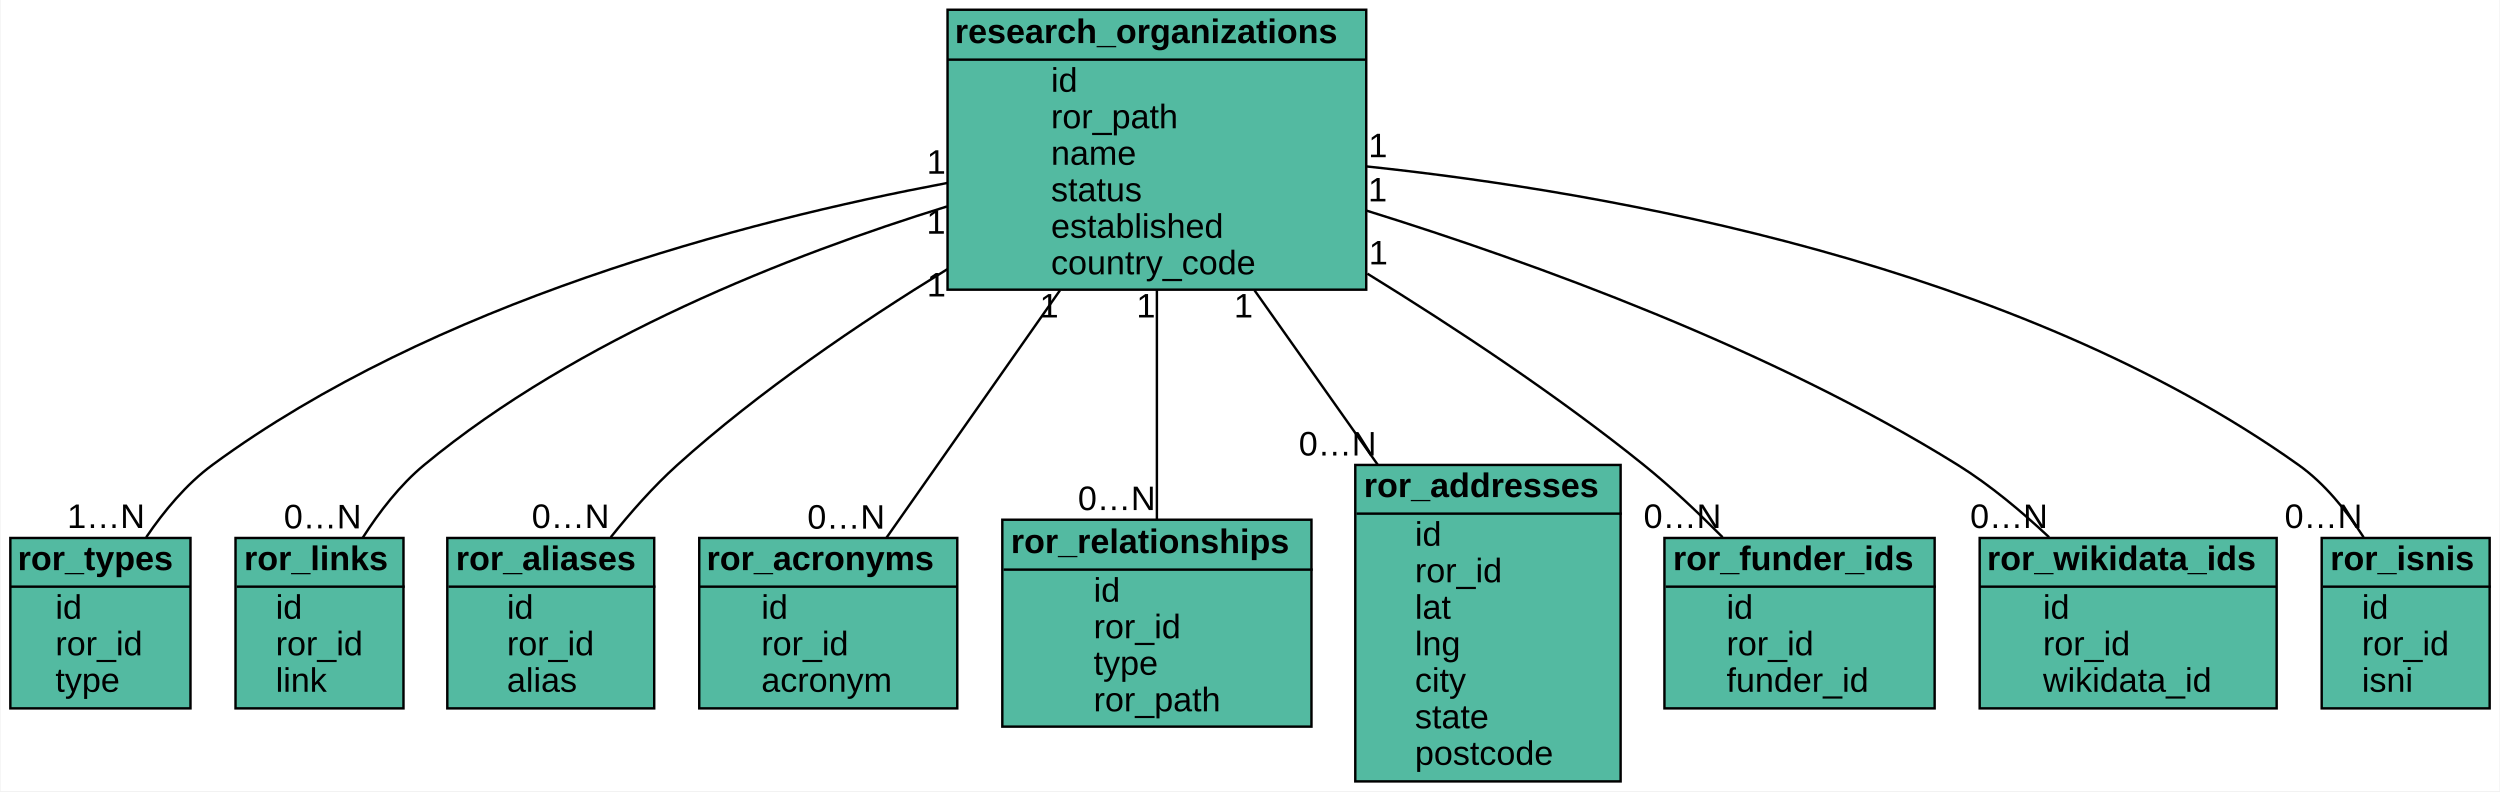
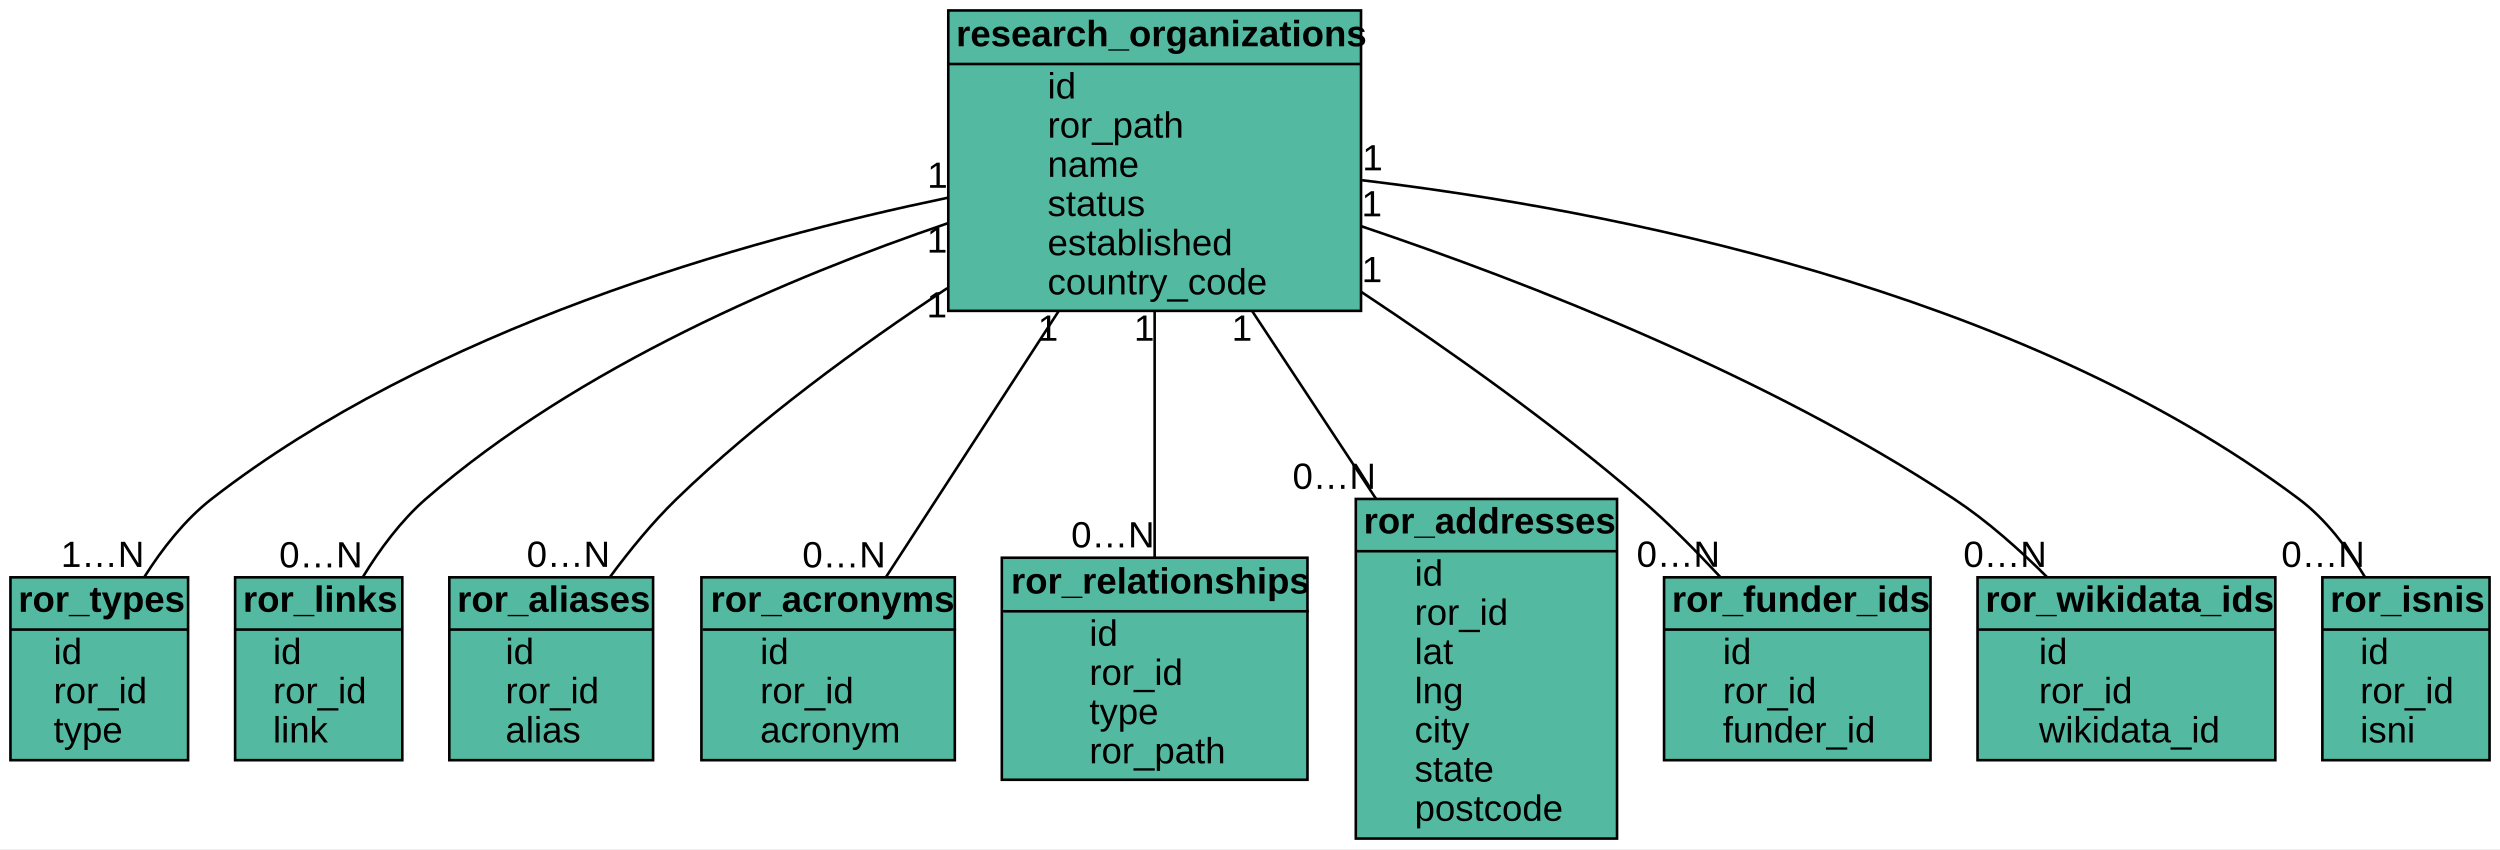
- <svg xmlns="http://www.w3.org/2000/svg" width="1027pt" height="325pt" viewBox="0.00 0.00 1026.50 325.00">
+ <svg xmlns="http://www.w3.org/2000/svg" width="957pt" height="325pt" viewBox="0.00 0.00 957.00 325.00">
  <g id="graph0" class="graph" transform="scale(1 1) rotate(0) translate(4 321)">
-     <polygon fill="white" stroke="none" points="-4,4 -4,-321 1022.5,-321 1022.5,4 -4,4" />
+     <polygon fill="white" stroke="transparent" points="-4,4 -4,-321 953,-321 953,4 -4,4" />
    <g id="node1" class="node">
-       <polygon fill="#53baa1" stroke="none" points="557,-317 385,-317 385,-202 557,-202 557,-317" />
-       <text text-anchor="start" x="388" y="-303.3" font-family="Arial" font-weight="bold" font-size="14.00">research_organizations</text>
-       <text text-anchor="start" x="427.5" y="-283.3" font-family="Arial" font-size="14.00">id</text>
-       <text text-anchor="start" x="427.5" y="-268.3" font-family="Arial" font-size="14.00">ror_path</text>
-       <text text-anchor="start" x="427.5" y="-253.3" font-family="Arial" font-size="14.00">name</text>
-       <text text-anchor="start" x="427.5" y="-238.3" font-family="Arial" font-size="14.00">status</text>
-       <text text-anchor="start" x="427.5" y="-223.3" font-family="Arial" font-size="14.00">established</text>
-       <text text-anchor="start" x="427.5" y="-208.3" font-family="Arial" font-size="14.00">country_code</text>
-       <polygon fill="black" stroke="black" points="385,-296.5 385,-296.5 557,-296.5 557,-296.5 385,-296.5" />
-       <polygon fill="none" stroke="black" points="385,-202 385,-317 557,-317 557,-202 385,-202" />
+       <polygon fill="#53baa1" stroke="transparent" points="517,-317 359,-317 359,-202 517,-202 517,-317" />
+       <text text-anchor="start" x="362" y="-303.3" font-family="Arial" font-weight="bold" font-size="14.00">research_organizations</text>
+       <text text-anchor="start" x="397" y="-283.3" font-family="Arial" font-size="14.00">id</text>
+       <text text-anchor="start" x="397" y="-268.3" font-family="Arial" font-size="14.00">ror_path</text>
+       <text text-anchor="start" x="397" y="-253.3" font-family="Arial" font-size="14.00">name</text>
+       <text text-anchor="start" x="397" y="-238.3" font-family="Arial" font-size="14.00">status</text>
+       <text text-anchor="start" x="397" y="-223.3" font-family="Arial" font-size="14.00">established</text>
+       <text text-anchor="start" x="397" y="-208.3" font-family="Arial" font-size="14.00">country_code</text>
+       <polygon fill="black" stroke="black" points="359,-296.5 359,-296.5 517,-296.5 517,-296.5 359,-296.5" />
+       <polygon fill="none" stroke="black" points="359,-202 359,-317 517,-317 517,-202 359,-202" />
    </g>
    <g id="node2" class="node">
-       <polygon fill="#53baa1" stroke="none" points="74,-100 0,-100 0,-30 74,-30 74,-100" />
+       <polygon fill="#53baa1" stroke="transparent" points="68,-100 0,-100 0,-30 68,-30 68,-100" />
      <text text-anchor="start" x="3" y="-86.8" font-family="Arial" font-weight="bold" font-size="14.00">ror_types</text>
-       <text text-anchor="start" x="18.5" y="-66.8" font-family="Arial" font-size="14.00">id</text>
-       <text text-anchor="start" x="18.5" y="-51.8" font-family="Arial" font-size="14.00">ror_id</text>
-       <text text-anchor="start" x="18.5" y="-36.8" font-family="Arial" font-size="14.00">type</text>
-       <polygon fill="black" stroke="black" points="0,-80 0,-80 74,-80 74,-80 0,-80" />
-       <polygon fill="none" stroke="black" points="0,-30 0,-100 74,-100 74,-30 0,-30" />
+       <text text-anchor="start" x="16.5" y="-66.8" font-family="Arial" font-size="14.00">id</text>
+       <text text-anchor="start" x="16.5" y="-51.8" font-family="Arial" font-size="14.00">ror_id</text>
+       <text text-anchor="start" x="16.5" y="-36.8" font-family="Arial" font-size="14.00">type</text>
+       <polygon fill="black" stroke="black" points="0,-80 0,-80 68,-80 68,-80 0,-80" />
+       <polygon fill="none" stroke="black" points="0,-30 0,-100 68,-100 68,-30 0,-30" />
    </g>
    <g id="edge1" class="edge">
-       <path fill="none" stroke="black" d="M384.863,-245.835C301.172,-230.093 173.776,-196.703 83,-130 72.304,-122.141 63.11,-111.049 55.814,-100.302" />
-       <text text-anchor="middle" x="39.314" y="-104.102" font-family="Arial" font-size="14.00">1…N</text>
-       <text text-anchor="middle" x="380.363" y="-249.635" font-family="Arial" font-size="14.00">1</text>
+       <path fill="none" stroke="black" d="M358.87,-245.32C280.68,-229.07 160.92,-195.21 77,-130 66.75,-122.03 58.09,-110.92 51.29,-100.18" />
+       <text text-anchor="middle" x="35.29" y="-103.98" font-family="Arial" font-size="14.00">1…N</text>
+       <text text-anchor="middle" x="354.87" y="-249.12" font-family="Arial" font-size="14.00">1</text>
    </g>
    <g id="node3" class="node">
-       <polygon fill="#53baa1" stroke="none" points="161.5,-100 92.5,-100 92.5,-30 161.5,-30 161.5,-100" />
-       <text text-anchor="start" x="96" y="-86.8" font-family="Arial" font-weight="bold" font-size="14.00">ror_links</text>
-       <text text-anchor="start" x="109" y="-66.8" font-family="Arial" font-size="14.00">id</text>
-       <text text-anchor="start" x="109" y="-51.8" font-family="Arial" font-size="14.00">ror_id</text>
-       <text text-anchor="start" x="109" y="-36.8" font-family="Arial" font-size="14.00">link</text>
-       <polygon fill="black" stroke="black" points="93,-80 93,-80 162,-80 162,-80 93,-80" />
-       <polygon fill="none" stroke="black" points="92.5,-30 92.5,-100 161.5,-100 161.5,-30 92.5,-30" />
+       <polygon fill="#53baa1" stroke="transparent" points="150,-100 86,-100 86,-30 150,-30 150,-100" />
+       <text text-anchor="start" x="89" y="-86.8" font-family="Arial" font-weight="bold" font-size="14.00">ror_links</text>
+       <text text-anchor="start" x="100.5" y="-66.8" font-family="Arial" font-size="14.00">id</text>
+       <text text-anchor="start" x="100.5" y="-51.8" font-family="Arial" font-size="14.00">ror_id</text>
+       <text text-anchor="start" x="100.5" y="-36.8" font-family="Arial" font-size="14.00">link</text>
+       <polygon fill="black" stroke="black" points="86,-80 86,-80 150,-80 150,-80 86,-80" />
+       <polygon fill="none" stroke="black" points="86,-30 86,-100 150,-100 150,-30 86,-30" />
    </g>
    <g id="edge2" class="edge">
-       <path fill="none" stroke="black" d="M384.767,-236.189C320.393,-216.304 233.034,-182.166 170,-130 160.1,-121.807 151.578,-110.758 144.793,-100.149" />
-       <text text-anchor="middle" x="128.293" y="-103.949" font-family="Arial" font-size="14.00">0…N</text>
-       <text text-anchor="middle" x="380.267" y="-224.989" font-family="Arial" font-size="14.00">1</text>
+       <path fill="none" stroke="black" d="M358.71,-235.51C298.8,-215.14 217.22,-180.69 159,-130 149.45,-121.68 141.29,-110.6 134.83,-100" />
+       <text text-anchor="middle" x="118.83" y="-103.8" font-family="Arial" font-size="14.00">0…N</text>
+       <text text-anchor="middle" x="354.71" y="-224.31" font-family="Arial" font-size="14.00">1</text>
    </g>
    <g id="node4" class="node">
-       <polygon fill="#53baa1" stroke="none" points="264.5,-100 179.5,-100 179.5,-30 264.5,-30 264.5,-100" />
-       <text text-anchor="start" x="183" y="-86.8" font-family="Arial" font-weight="bold" font-size="14.00">ror_aliases</text>
-       <text text-anchor="start" x="204" y="-66.8" font-family="Arial" font-size="14.00">id</text>
-       <text text-anchor="start" x="204" y="-51.8" font-family="Arial" font-size="14.00">ror_id</text>
-       <text text-anchor="start" x="204" y="-36.8" font-family="Arial" font-size="14.00">alias</text>
-       <polygon fill="black" stroke="black" points="180,-80 180,-80 265,-80 265,-80 180,-80" />
-       <polygon fill="none" stroke="black" points="179.5,-30 179.5,-100 264.5,-100 264.5,-30 179.5,-30" />
+       <polygon fill="#53baa1" stroke="transparent" points="246,-100 168,-100 168,-30 246,-30 246,-100" />
+       <text text-anchor="start" x="171" y="-86.8" font-family="Arial" font-weight="bold" font-size="14.00">ror_aliases</text>
+       <text text-anchor="start" x="189.5" y="-66.8" font-family="Arial" font-size="14.00">id</text>
+       <text text-anchor="start" x="189.5" y="-51.8" font-family="Arial" font-size="14.00">ror_id</text>
+       <text text-anchor="start" x="189.5" y="-36.8" font-family="Arial" font-size="14.00">alias</text>
+       <polygon fill="black" stroke="black" points="168,-80 168,-80 246,-80 246,-80 168,-80" />
+       <polygon fill="none" stroke="black" points="168,-30 168,-100 246,-100 246,-30 168,-30" />
    </g>
    <g id="edge3" class="edge">
-       <path fill="none" stroke="black" d="M384.916,-210.421C348.814,-188.269 307.526,-160.199 274,-130 264.214,-121.185 254.745,-110.44 246.631,-100.291" />
-       <text text-anchor="middle" x="230.131" y="-104.091" font-family="Arial" font-size="14.00">0…N</text>
-       <text text-anchor="middle" x="380.416" y="-199.221" font-family="Arial" font-size="14.00">1</text>
+       <path fill="none" stroke="black" d="M358.62,-210.69C324.8,-188.38 286.08,-160.12 255,-130 245.82,-121.11 237.04,-110.34 229.56,-100.2" />
+       <text text-anchor="middle" x="213.56" y="-104" font-family="Arial" font-size="14.00">0…N</text>
+       <text text-anchor="middle" x="354.62" y="-199.49" font-family="Arial" font-size="14.00">1</text>
    </g>
    <g id="node5" class="node">
-       <polygon fill="#53baa1" stroke="none" points="389,-100 283,-100 283,-30 389,-30 389,-100" />
-       <text text-anchor="start" x="286" y="-86.8" font-family="Arial" font-weight="bold" font-size="14.00">ror_acronyms</text>
-       <text text-anchor="start" x="308.5" y="-66.8" font-family="Arial" font-size="14.00">id</text>
-       <text text-anchor="start" x="308.5" y="-51.8" font-family="Arial" font-size="14.00">ror_id</text>
-       <text text-anchor="start" x="308.5" y="-36.8" font-family="Arial" font-size="14.00">acronym</text>
-       <polygon fill="black" stroke="black" points="283,-80 283,-80 389,-80 389,-80 283,-80" />
-       <polygon fill="none" stroke="black" points="283,-30 283,-100 389,-100 389,-30 283,-30" />
+       <polygon fill="#53baa1" stroke="transparent" points="361.5,-100 264.5,-100 264.5,-30 361.5,-30 361.5,-100" />
+       <text text-anchor="start" x="268" y="-86.8" font-family="Arial" font-weight="bold" font-size="14.00">ror_acronyms</text>
+       <text text-anchor="start" x="287" y="-66.8" font-family="Arial" font-size="14.00">id</text>
+       <text text-anchor="start" x="287" y="-51.8" font-family="Arial" font-size="14.00">ror_id</text>
+       <text text-anchor="start" x="287" y="-36.8" font-family="Arial" font-size="14.00">acronym</text>
+       <polygon fill="black" stroke="black" points="265,-80 265,-80 362,-80 362,-80 265,-80" />
+       <polygon fill="none" stroke="black" points="264.5,-30 264.5,-100 361.5,-100 361.5,-30 264.5,-30" />
    </g>
    <g id="edge4" class="edge">
-       <path fill="none" stroke="black" d="M431.226,-201.785C408.048,-168.735 379.592,-128.159 359.854,-100.013" />
-       <text text-anchor="middle" x="343.354" y="-103.813" font-family="Arial" font-size="14.00">0…N</text>
-       <text text-anchor="middle" x="426.726" y="-190.585" font-family="Arial" font-size="14.00">1</text>
+       <path fill="none" stroke="black" d="M401.17,-201.78C379.71,-168.74 353.36,-128.16 335.09,-100.01" />
+       <text text-anchor="middle" x="319.09" y="-103.81" font-family="Arial" font-size="14.00">0…N</text>
+       <text text-anchor="middle" x="397.17" y="-190.58" font-family="Arial" font-size="14.00">1</text>
    </g>
    <g id="node6" class="node">
-       <polygon fill="#53baa1" stroke="none" points="534.5,-107.5 407.5,-107.5 407.5,-22.5 534.5,-22.5 534.5,-107.5" />
-       <text text-anchor="start" x="411" y="-93.8" font-family="Arial" font-weight="bold" font-size="14.00">ror_relationships</text>
-       <text text-anchor="start" x="445" y="-73.8" font-family="Arial" font-size="14.00">id</text>
-       <text text-anchor="start" x="445" y="-58.8" font-family="Arial" font-size="14.00">ror_id</text>
-       <text text-anchor="start" x="445" y="-43.8" font-family="Arial" font-size="14.00">type</text>
-       <text text-anchor="start" x="445" y="-28.8" font-family="Arial" font-size="14.00">ror_path</text>
-       <polygon fill="black" stroke="black" points="408,-87 408,-87 535,-87 535,-87 408,-87" />
-       <polygon fill="none" stroke="black" points="407.5,-22.5 407.5,-107.5 534.5,-107.5 534.5,-22.5 407.5,-22.5" />
+       <polygon fill="#53baa1" stroke="transparent" points="496.5,-107.5 379.5,-107.5 379.5,-22.5 496.5,-22.5 496.5,-107.5" />
+       <text text-anchor="start" x="383" y="-93.8" font-family="Arial" font-weight="bold" font-size="14.00">ror_relationships</text>
+       <text text-anchor="start" x="413" y="-73.8" font-family="Arial" font-size="14.00">id</text>
+       <text text-anchor="start" x="413" y="-58.8" font-family="Arial" font-size="14.00">ror_id</text>
+       <text text-anchor="start" x="413" y="-43.8" font-family="Arial" font-size="14.00">type</text>
+       <text text-anchor="start" x="413" y="-28.8" font-family="Arial" font-size="14.00">ror_path</text>
+       <polygon fill="black" stroke="black" points="380,-87 380,-87 497,-87 497,-87 380,-87" />
+       <polygon fill="none" stroke="black" points="379.5,-22.5 379.5,-107.5 496.5,-107.5 496.5,-22.5 379.5,-22.5" />
    </g>
    <g id="edge5" class="edge">
-       <path fill="none" stroke="black" d="M471,-201.785C471,-171.619 471,-135.182 471,-107.651" />
-       <text text-anchor="middle" x="454.5" y="-111.451" font-family="Arial" font-size="14.00">0…N</text>
-       <text text-anchor="middle" x="466.5" y="-190.585" font-family="Arial" font-size="14.00">1</text>
+       <path fill="none" stroke="black" d="M438,-201.78C438,-171.62 438,-135.18 438,-107.65" />
+       <text text-anchor="middle" x="422" y="-111.45" font-family="Arial" font-size="14.00">0…N</text>
+       <text text-anchor="middle" x="434" y="-190.58" font-family="Arial" font-size="14.00">1</text>
    </g>
    <g id="node7" class="node">
-       <polygon fill="#53baa1" stroke="none" points="661.5,-130 552.5,-130 552.5,-0 661.5,-0 661.5,-130" />
-       <text text-anchor="start" x="556" y="-116.8" font-family="Arial" font-weight="bold" font-size="14.00">ror_addresses</text>
-       <text text-anchor="start" x="577" y="-96.8" font-family="Arial" font-size="14.00">id</text>
-       <text text-anchor="start" x="577" y="-81.8" font-family="Arial" font-size="14.00">ror_id</text>
-       <text text-anchor="start" x="577" y="-66.8" font-family="Arial" font-size="14.00">lat</text>
-       <text text-anchor="start" x="577" y="-51.8" font-family="Arial" font-size="14.00">lng</text>
-       <text text-anchor="start" x="577" y="-36.8" font-family="Arial" font-size="14.00">city</text>
-       <text text-anchor="start" x="577" y="-21.8" font-family="Arial" font-size="14.00">state</text>
-       <text text-anchor="start" x="577" y="-6.8" font-family="Arial" font-size="14.00">postcode</text>
-       <polygon fill="black" stroke="black" points="553,-110 553,-110 662,-110 662,-110 553,-110" />
-       <polygon fill="none" stroke="black" points="552.5,-0 552.5,-130 661.5,-130 661.5,-0 552.5,-0" />
+       <polygon fill="#53baa1" stroke="transparent" points="615,-130 515,-130 515,0 615,0 615,-130" />
+       <text text-anchor="start" x="518" y="-116.8" font-family="Arial" font-weight="bold" font-size="14.00">ror_addresses</text>
+       <text text-anchor="start" x="537.5" y="-96.8" font-family="Arial" font-size="14.00">id</text>
+       <text text-anchor="start" x="537.5" y="-81.8" font-family="Arial" font-size="14.00">ror_id</text>
+       <text text-anchor="start" x="537.5" y="-66.8" font-family="Arial" font-size="14.00">lat</text>
+       <text text-anchor="start" x="537.5" y="-51.8" font-family="Arial" font-size="14.00">lng</text>
+       <text text-anchor="start" x="537.5" y="-36.8" font-family="Arial" font-size="14.00">city</text>
+       <text text-anchor="start" x="537.5" y="-21.8" font-family="Arial" font-size="14.00">state</text>
+       <text text-anchor="start" x="537.5" y="-6.8" font-family="Arial" font-size="14.00">postcode</text>
+       <polygon fill="black" stroke="black" points="515,-110 515,-110 615,-110 615,-110 515,-110" />
+       <polygon fill="none" stroke="black" points="515,0 515,-130 615,-130 615,0 515,0" />
    </g>
    <g id="edge6" class="edge">
-       <path fill="none" stroke="black" d="M511.069,-201.785C526.975,-179.271 545.348,-153.265 561.732,-130.075" />
-       <text text-anchor="middle" x="545.232" y="-133.875" font-family="Arial" font-size="14.00">0…N</text>
-       <text text-anchor="middle" x="506.569" y="-190.585" font-family="Arial" font-size="14.00">1</text>
+       <path fill="none" stroke="black" d="M475.42,-201.78C490.27,-179.27 507.43,-153.27 522.73,-130.07" />
+       <text text-anchor="middle" x="506.73" y="-133.87" font-family="Arial" font-size="14.00">0…N</text>
+       <text text-anchor="middle" x="471.42" y="-190.58" font-family="Arial" font-size="14.00">1</text>
    </g>
    <g id="node8" class="node">
-       <polygon fill="#53baa1" stroke="none" points="790.5,-100 679.5,-100 679.5,-30 790.5,-30 790.5,-100" />
-       <text text-anchor="start" x="683" y="-86.8" font-family="Arial" font-weight="bold" font-size="14.00">ror_funder_ids</text>
-       <text text-anchor="start" x="705" y="-66.8" font-family="Arial" font-size="14.00">id</text>
-       <text text-anchor="start" x="705" y="-51.8" font-family="Arial" font-size="14.00">ror_id</text>
-       <text text-anchor="start" x="705" y="-36.8" font-family="Arial" font-size="14.00">funder_id</text>
-       <polygon fill="black" stroke="black" points="680,-80 680,-80 791,-80 791,-80 680,-80" />
-       <polygon fill="none" stroke="black" points="679.5,-30 679.5,-100 790.5,-100 790.5,-30 679.5,-30" />
+       <polygon fill="#53baa1" stroke="transparent" points="735,-100 633,-100 633,-30 735,-30 735,-100" />
+       <text text-anchor="start" x="636" y="-86.8" font-family="Arial" font-weight="bold" font-size="14.00">ror_funder_ids</text>
+       <text text-anchor="start" x="655.5" y="-66.8" font-family="Arial" font-size="14.00">id</text>
+       <text text-anchor="start" x="655.5" y="-51.8" font-family="Arial" font-size="14.00">ror_id</text>
+       <text text-anchor="start" x="655.5" y="-36.8" font-family="Arial" font-size="14.00">funder_id</text>
+       <polygon fill="black" stroke="black" points="633,-80 633,-80 735,-80 735,-80 633,-80" />
+       <polygon fill="none" stroke="black" points="633,-30 633,-100 735,-100 735,-30 633,-30" />
    </g>
    <g id="edge7" class="edge">
-       <path fill="none" stroke="black" d="M557.461,-208.581C593.752,-186.215 635.649,-158.484 671,-130 682.135,-121.028 693.44,-110.348 703.388,-100.307" />
-       <text text-anchor="middle" x="686.888" y="-104.107" font-family="Arial" font-size="14.00">0…N</text>
-       <text text-anchor="middle" x="561.961" y="-212.381" font-family="Arial" font-size="14.00">1</text>
+       <path fill="none" stroke="black" d="M517.19,-209.2C551.29,-186.62 590.84,-158.56 624,-130 634.5,-120.95 645.12,-110.25 654.44,-100.22" />
+       <text text-anchor="middle" x="638.44" y="-104.02" font-family="Arial" font-size="14.00">0…N</text>
+       <text text-anchor="middle" x="521.19" y="-213" font-family="Arial" font-size="14.00">1</text>
    </g>
    <g id="node9" class="node">
-       <polygon fill="#53baa1" stroke="none" points="931,-100 809,-100 809,-30 931,-30 931,-100" />
-       <text text-anchor="start" x="812" y="-86.8" font-family="Arial" font-weight="bold" font-size="14.00">ror_wikidata_ids</text>
-       <text text-anchor="start" x="835" y="-66.8" font-family="Arial" font-size="14.00">id</text>
-       <text text-anchor="start" x="835" y="-51.8" font-family="Arial" font-size="14.00">ror_id</text>
-       <text text-anchor="start" x="835" y="-36.8" font-family="Arial" font-size="14.00">wikidata_id</text>
-       <polygon fill="black" stroke="black" points="809,-80 809,-80 931,-80 931,-80 809,-80" />
-       <polygon fill="none" stroke="black" points="809,-30 809,-100 931,-100 931,-30 809,-30" />
+       <polygon fill="#53baa1" stroke="transparent" points="867,-100 753,-100 753,-30 867,-30 867,-100" />
+       <text text-anchor="start" x="756" y="-86.8" font-family="Arial" font-weight="bold" font-size="14.00">ror_wikidata_ids</text>
+       <text text-anchor="start" x="776.5" y="-66.8" font-family="Arial" font-size="14.00">id</text>
+       <text text-anchor="start" x="776.5" y="-51.8" font-family="Arial" font-size="14.00">ror_id</text>
+       <text text-anchor="start" x="776.5" y="-36.8" font-family="Arial" font-size="14.00">wikidata_id</text>
+       <polygon fill="black" stroke="black" points="753,-80 753,-80 867,-80 867,-80 753,-80" />
+       <polygon fill="none" stroke="black" points="753,-30 753,-100 867,-100 867,-30 753,-30" />
    </g>
    <g id="edge8" class="edge">
-       <path fill="none" stroke="black" d="M557.164,-234.456C626.012,-213.036 723.331,-177.695 800,-130 813.283,-121.737 826.347,-110.793 837.526,-100.296" />
-       <text text-anchor="middle" x="821.026" y="-104.096" font-family="Arial" font-size="14.00">0…N</text>
-       <text text-anchor="middle" x="561.664" y="-238.256" font-family="Arial" font-size="14.00">1</text>
+       <path fill="none" stroke="black" d="M517.12,-234.39C581.38,-212.73 672.73,-177.08 744,-130 756.65,-121.64 769,-110.67 779.53,-100.18" />
+       <text text-anchor="middle" x="763.53" y="-103.98" font-family="Arial" font-size="14.00">0…N</text>
+       <text text-anchor="middle" x="521.12" y="-238.19" font-family="Arial" font-size="14.00">1</text>
    </g>
    <g id="node10" class="node">
-       <polygon fill="#53baa1" stroke="none" points="1018.5,-100 949.5,-100 949.5,-30 1018.5,-30 1018.5,-100" />
-       <text text-anchor="start" x="953" y="-86.8" font-family="Arial" font-weight="bold" font-size="14.00">ror_isnis</text>
-       <text text-anchor="start" x="966" y="-66.8" font-family="Arial" font-size="14.00">id</text>
-       <text text-anchor="start" x="966" y="-51.8" font-family="Arial" font-size="14.00">ror_id</text>
-       <text text-anchor="start" x="966" y="-36.8" font-family="Arial" font-size="14.00">isni</text>
-       <polygon fill="black" stroke="black" points="950,-80 950,-80 1019,-80 1019,-80 950,-80" />
-       <polygon fill="none" stroke="black" points="949.5,-30 949.5,-100 1018.5,-100 1018.5,-30 949.5,-30" />
+       <polygon fill="#53baa1" stroke="transparent" points="949,-100 885,-100 885,-30 949,-30 949,-100" />
+       <text text-anchor="start" x="888" y="-86.8" font-family="Arial" font-weight="bold" font-size="14.00">ror_isnis</text>
+       <text text-anchor="start" x="899.5" y="-66.8" font-family="Arial" font-size="14.00">id</text>
+       <text text-anchor="start" x="899.5" y="-51.8" font-family="Arial" font-size="14.00">ror_id</text>
+       <text text-anchor="start" x="899.5" y="-36.8" font-family="Arial" font-size="14.00">isni</text>
+       <polygon fill="black" stroke="black" points="885,-80 885,-80 949,-80 949,-80 885,-80" />
+       <polygon fill="none" stroke="black" points="885,-30 885,-100 949,-100 949,-30 885,-30" />
    </g>
    <g id="edge9" class="edge">
-       <path fill="none" stroke="black" d="M557.282,-252.612C657.554,-242.012 824.054,-212.42 940,-130 950.77,-122.344 959.742,-111.171 966.715,-100.295" />
-       <text text-anchor="middle" x="950.215" y="-104.095" font-family="Arial" font-size="14.00">0…N</text>
-       <text text-anchor="middle" x="561.782" y="-256.412" font-family="Arial" font-size="14.00">1</text>
+       <path fill="none" stroke="black" d="M517.41,-252C611.35,-240.78 768.52,-210.56 876,-130 886.35,-122.24 894.78,-111.05 901.25,-100.18" />
+       <text text-anchor="middle" x="885.25" y="-103.98" font-family="Arial" font-size="14.00">0…N</text>
+       <text text-anchor="middle" x="521.41" y="-255.8" font-family="Arial" font-size="14.00">1</text>
    </g>
  </g>
</svg>
